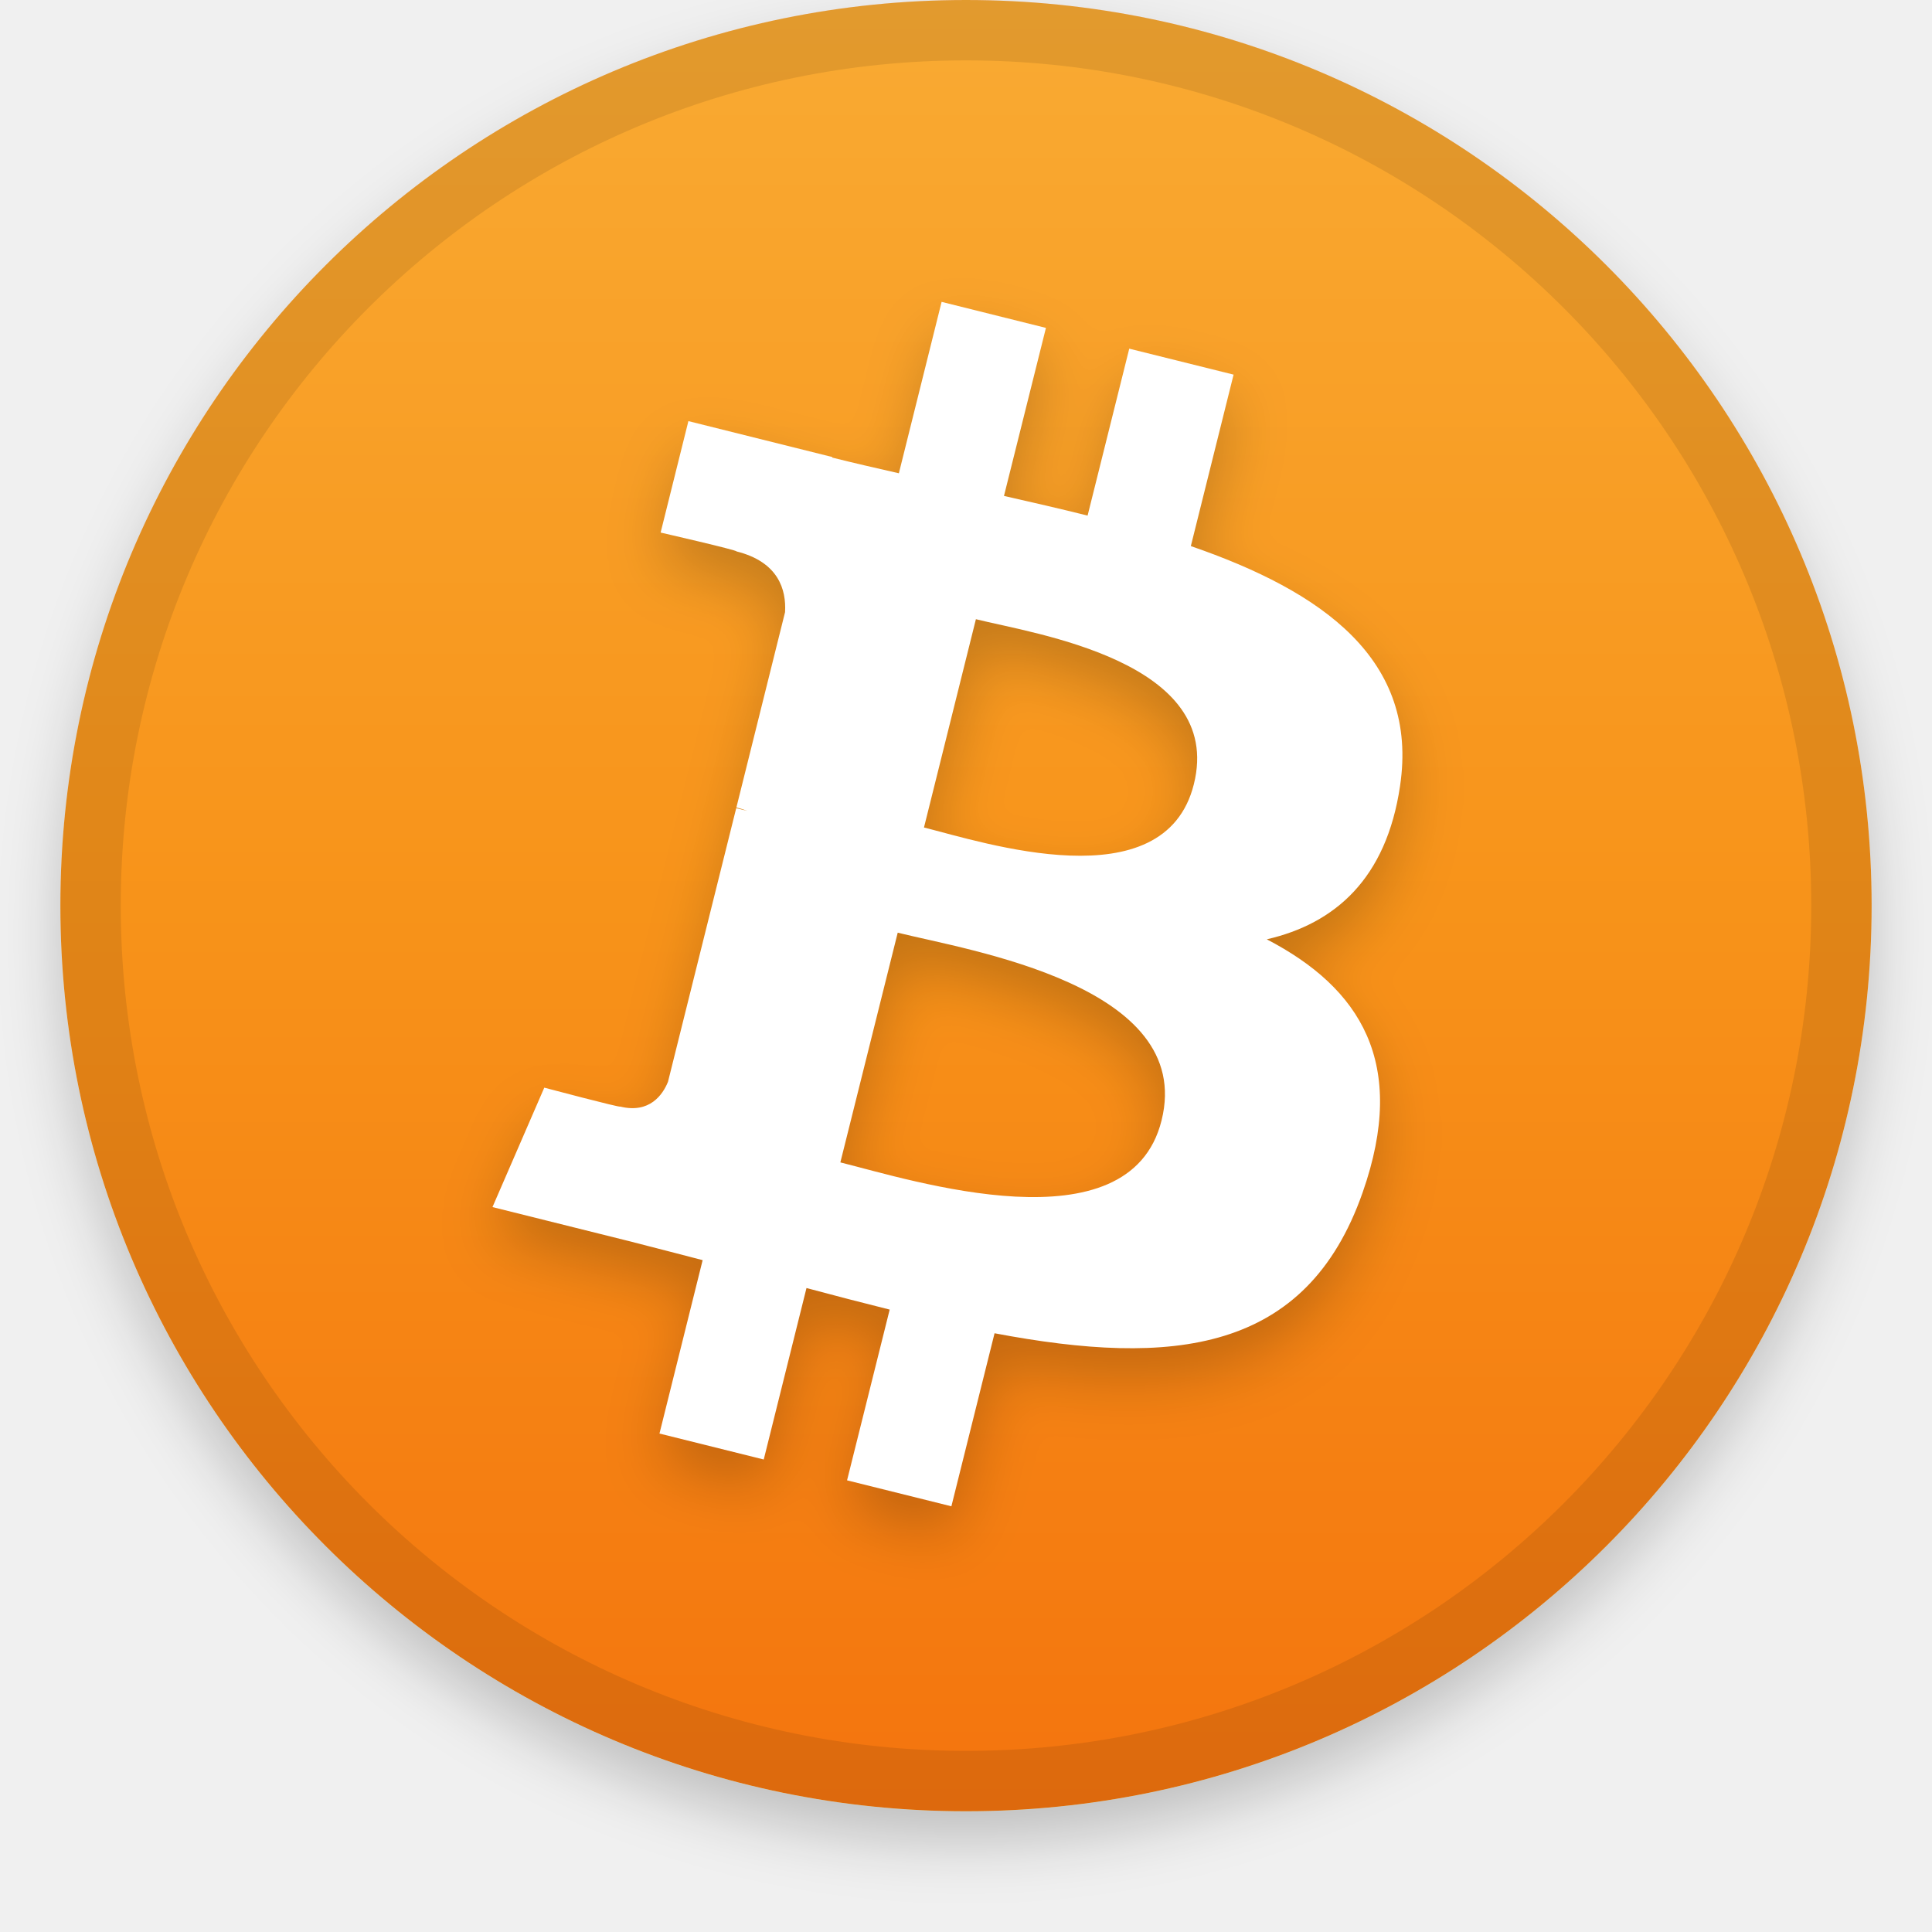
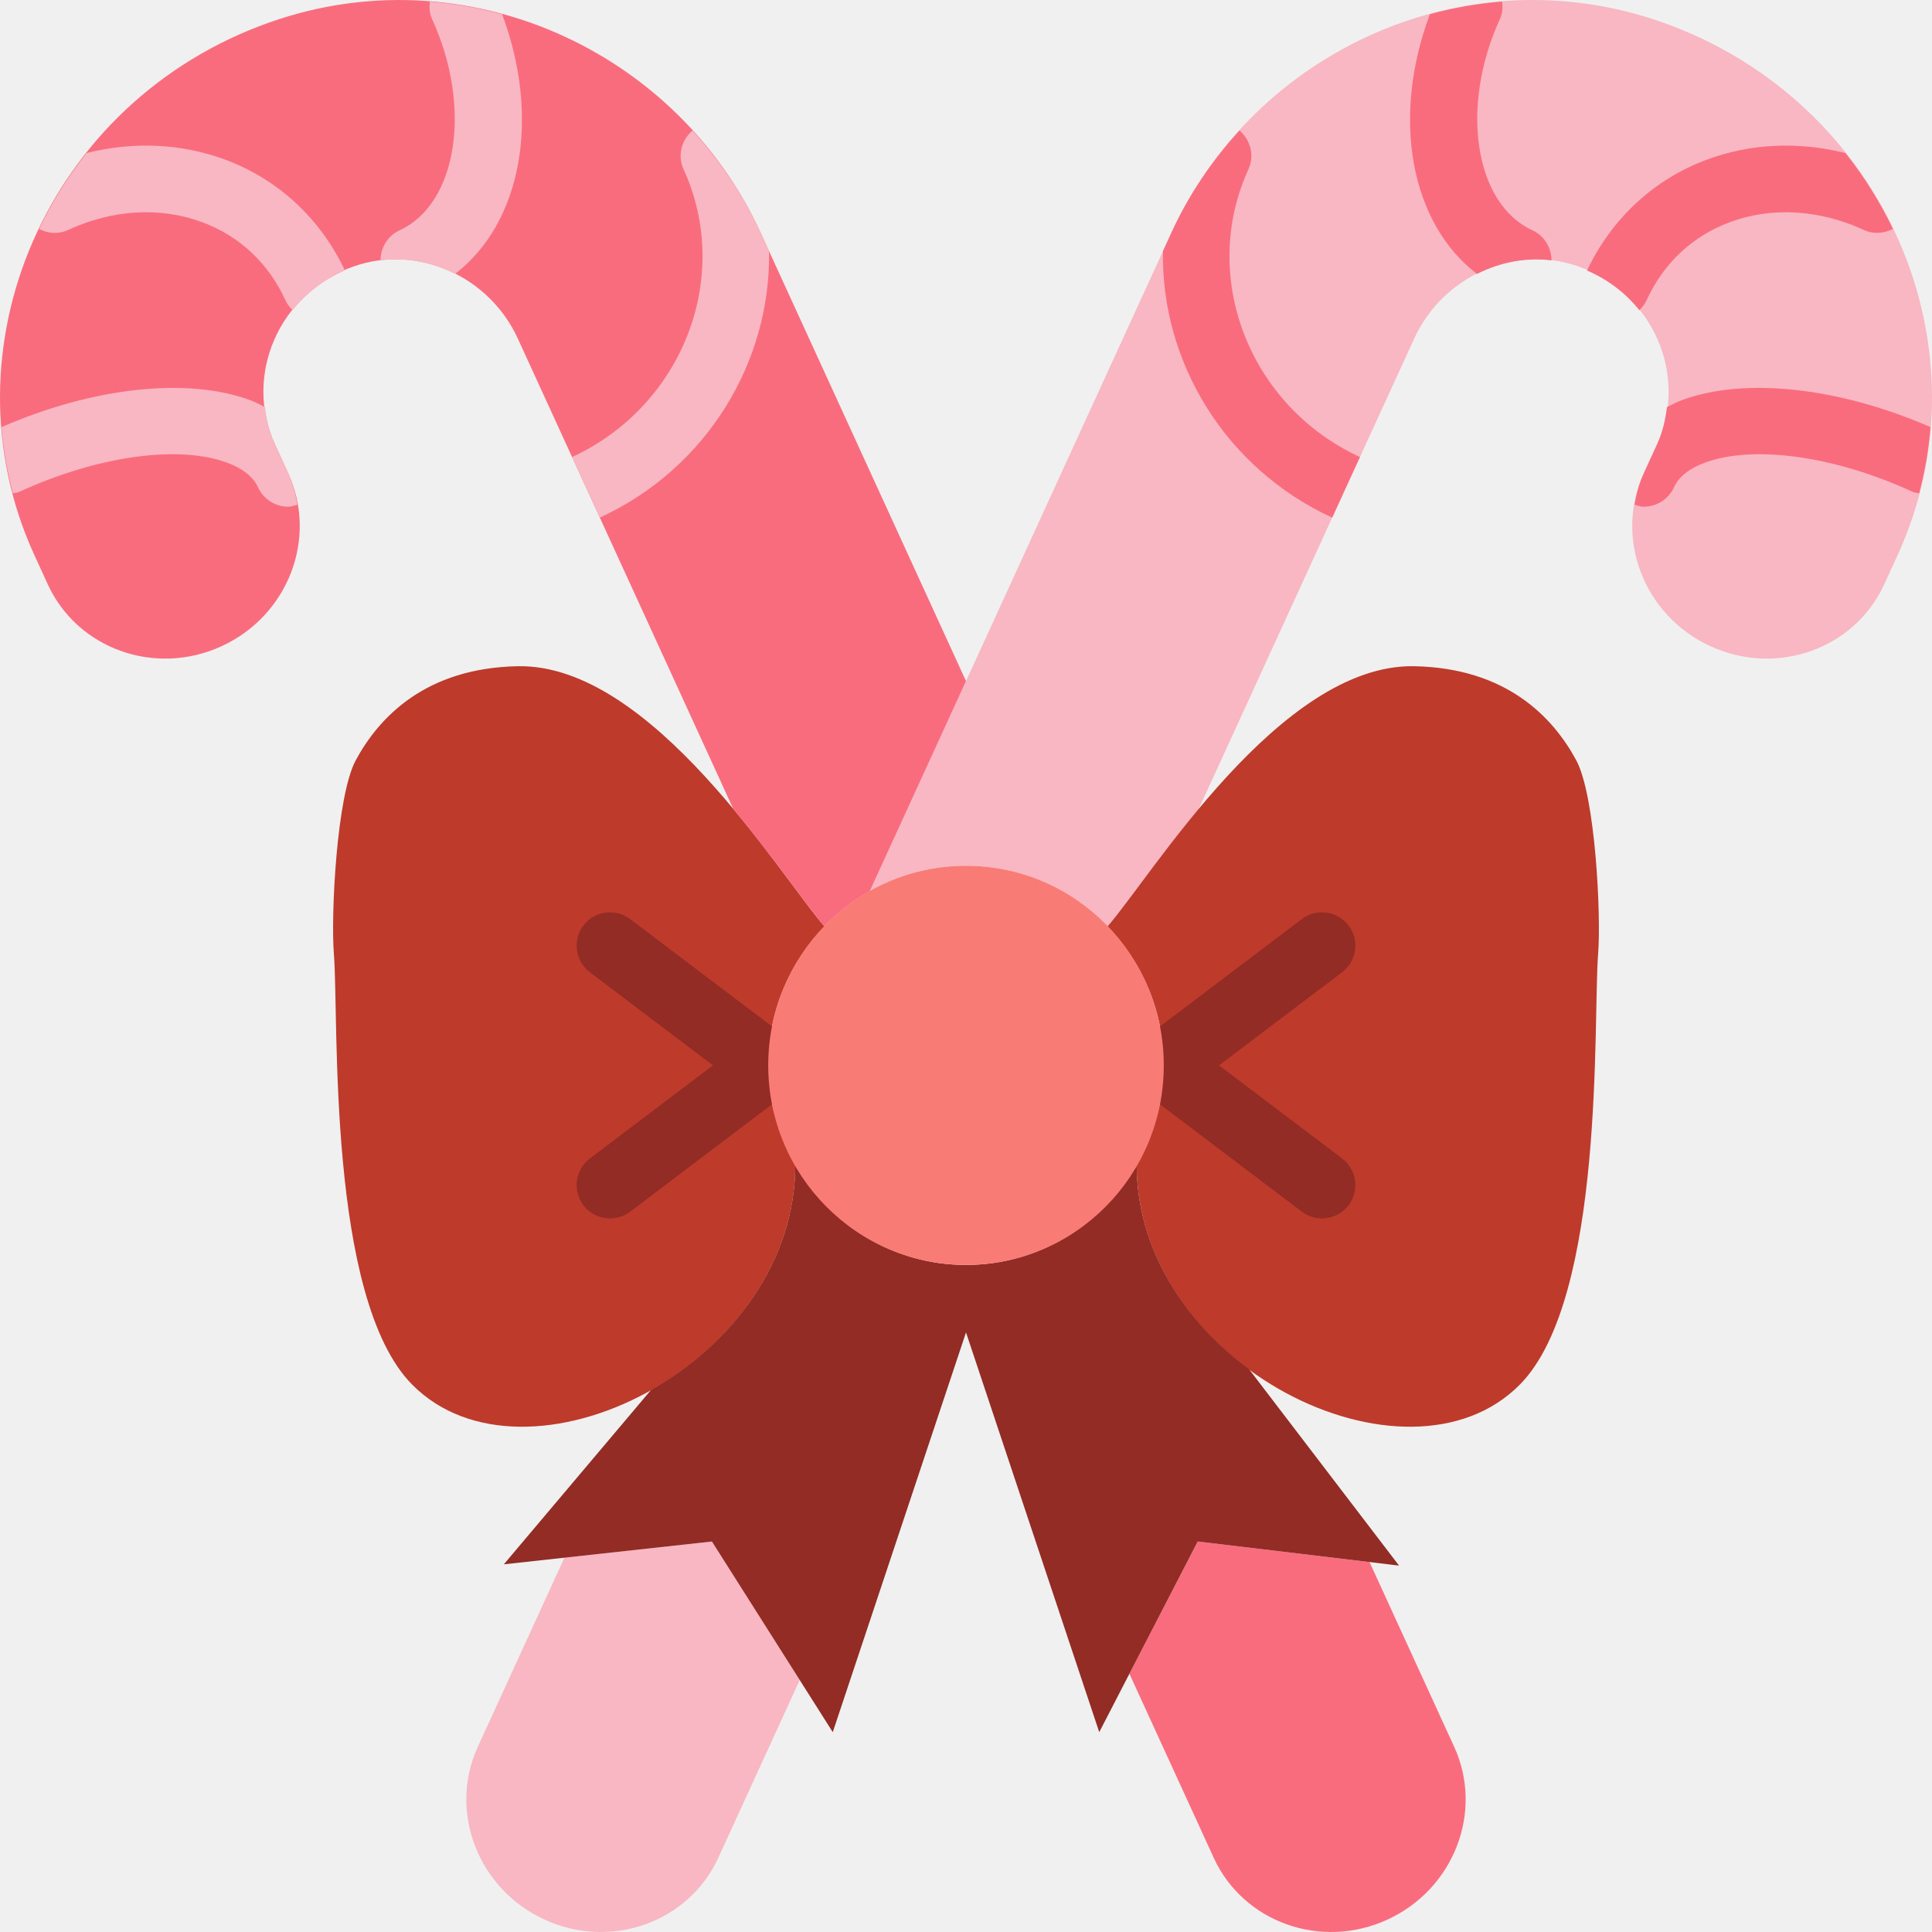
- <svg xmlns="http://www.w3.org/2000/svg" xmlns:xlink="http://www.w3.org/1999/xlink" width="32" height="32" viewBox="0 0 32 32">
-   <defs>
-     <filter id="a" width="111.7%" height="111.7%" x="-5.8%" y="-4.2%" filterUnits="objectBoundingBox">
-       <feOffset dy=".5" in="SourceAlpha" result="shadowOffsetOuter1" />
-       <feGaussianBlur in="shadowOffsetOuter1" result="shadowBlurOuter1" stdDeviation=".5" />
-       <feComposite in="shadowBlurOuter1" in2="SourceAlpha" operator="out" result="shadowBlurOuter1" />
-       <feColorMatrix in="shadowBlurOuter1" values="0 0 0 0 0 0 0 0 0 0 0 0 0 0 0 0 0 0 0.199 0" />
-     </filter>
-     <filter id="d" width="123.2%" height="117.5%" x="-11.6%" y="-6.3%" filterUnits="objectBoundingBox">
-       <feOffset dy=".5" in="SourceAlpha" result="shadowOffsetOuter1" />
-       <feGaussianBlur in="shadowOffsetOuter1" result="shadowBlurOuter1" stdDeviation=".5" />
-       <feColorMatrix in="shadowBlurOuter1" values="0 0 0 0 0 0 0 0 0 0 0 0 0 0 0 0 0 0 0.204 0" />
-     </filter>
-     <linearGradient id="c" x1="50%" x2="50%" y1="0%" y2="100%">
-       <stop offset="0%" stop-color="#FFF" stop-opacity=".5" />
-       <stop offset="100%" stop-opacity=".5" />
-     </linearGradient>
-     <circle id="b" cx="16" cy="15" r="15" />
-     <path id="e" d="M23.189 13.02c.314-2.096-1.283-3.223-3.465-3.975l.708-2.84-1.728-.43-.69 2.765c-.454-.114-.92-.22-1.385-.326l.695-2.783L15.596 5l-.708 2.839c-.376-.086-.746-.17-1.104-.26l.002-.009-2.384-.595-.46 1.846s1.283.294 1.256.312c.7.175.826.638.805 1.006l-.806 3.235c.048.012.11.03.18.057l-.183-.045-1.13 4.532c-.086.212-.303.531-.793.41.018.025-1.256-.313-1.256-.313l-.858 1.978 2.25.561c.418.105.828.215 1.231.318l-.715 2.872 1.727.43.708-2.84c.472.127.93.245 1.378.357l-.706 2.828 1.728.43.715-2.866c2.948.558 5.164.333 6.097-2.333.752-2.146-.037-3.385-1.588-4.192 1.13-.26 1.98-1.003 2.207-2.538zm-3.95 5.538c-.533 2.147-4.148.986-5.32.695l.95-3.805c1.172.293 4.929.872 4.37 3.11zm.535-5.569c-.487 1.953-3.495.96-4.47.717l.86-3.45c.975.243 4.118.696 3.61 2.733z" />
-   </defs>
-   <g fill="none" fill-rule="evenodd">
-     <use fill="#000" filter="url(#a)" xlink:href="#b" />
-     <use fill="#F7931A" xlink:href="#b" />
-     <use fill="url(#c)" style="mix-blend-mode:soft-light" xlink:href="#b" />
-     <circle cx="16" cy="15" r="14.5" stroke="#000" stroke-opacity=".097" />
-     <g fill-rule="nonzero">
-       <use fill="#000" filter="url(#d)" xlink:href="#e" />
-       <use fill="#FFF" fill-rule="evenodd" xlink:href="#e" />
+ <svg xmlns="http://www.w3.org/2000/svg" height="800px" width="800px" version="1.1" id="Layer_1" viewBox="0 0 512.001 512.001" xml:space="preserve">
+   <g>
+     <g>
+       <path style="fill:#F8B7C2;" d="M188.666,408.515l-39.08,4.281l-22.961,50.123c-7.857,17.17,0.035,37.658,17.638,45.771    c17.602,8.121,38.241,0.786,46.098-16.375l21.354-46.618l0.221-0.477L188.666,408.515z" />
+       <path style="fill:#F8B7C2;" d="M440.599,5.942c-51.615-18.3-107.926,7.177-130.154,55.702l-55.693,121.582l-24.241,52.913    c7.548-4.255,16.234-6.691,25.485-6.691c14.733,0,28.019,6.153,37.544,16.022c4.776-5.482,13.312-18.097,24.126-31.055    l0.821-1.801l56.311-122.933c7.433-16.216,26.209-25.141,43.485-19.076c19.827,6.965,29.202,28.928,20.877,47.086l-3.558,7.768    c-7.865,17.17,0.035,37.658,17.629,45.771c17.602,8.121,38.241,0.786,46.106-16.375l3.558-7.777    C527.807,92.709,499.832,26.943,440.599,5.942" />
+     </g>
+     <path style="fill:#F96C7E;" d="M362.942,413.962l-45.533-5.447l-18.105,35.046l0.98,2.136l21.354,46.61   c7.857,17.17,28.504,24.505,46.098,16.384c17.602-8.113,25.494-28.601,17.638-45.771L362.942,413.962z" />
+     <path style="fill:#BE3A2B;" d="M94.267,201.502c6.179-11.467,18.556-24.479,42.946-24.947c35.558-0.68,69.597,55.561,81.267,68.943   c-9.19,9.525-14.892,22.493-14.892,36.837c0,9.613,2.737,18.503,7.177,26.271c0,53.389-71.548,88.585-101.526,58.341   c-22.705-22.908-19.394-97.174-20.754-114.114C87.655,242.506,89.209,210.886,94.267,201.502" />
+     <g>
+       <path style="fill:#922C25;" d="M203.577,291.156c-1.854,0-3.725-0.583-5.323-1.783l-41.931-31.726    c-3.884-2.948-4.652-8.483-1.713-12.367c2.948-3.893,8.466-4.652,12.367-1.721l41.931,31.726    c3.893,2.948,4.661,8.483,1.721,12.376C208.891,289.947,206.252,291.156,203.577,291.156" />
+       <path style="fill:#922C25;" d="M161.664,322.889c-2.675,0-5.314-1.209-7.053-3.496c-2.94-3.893-2.172-9.428,1.721-12.376    l41.931-31.735c3.884-2.931,9.419-2.18,12.367,1.721c2.94,3.884,2.172,9.419-1.713,12.367l-41.931,31.735    C165.389,322.306,163.518,322.889,161.664,322.889" />
+     </g>
+     <path style="fill:#BE3A2B;" d="M417.733,201.502c-6.179-11.467-18.556-24.479-42.946-24.947   c-35.558-0.68-69.597,55.561-81.267,68.943c9.19,9.525,14.892,22.493,14.892,36.837c0,9.613-2.737,18.503-7.177,26.271   c0,53.389,71.548,88.585,101.526,58.341c22.705-22.908,19.394-97.174,20.754-114.114   C424.345,242.506,422.791,210.886,417.733,201.502" />
+     <g>
+       <path style="fill:#922C25;" d="M308.423,291.156c-2.675,0-5.314-1.209-7.053-3.496c-2.94-3.893-2.172-9.428,1.721-12.376    l41.931-31.726c3.884-2.931,9.419-2.172,12.367,1.721c2.94,3.884,2.172,9.419-1.713,12.367l-41.931,31.726    C312.148,290.574,310.276,291.156,308.423,291.156" />
+       <path style="fill:#922C25;" d="M350.336,322.889c-1.854,0-3.725-0.583-5.323-1.783l-41.931-31.735    c-3.884-2.948-4.652-8.483-1.713-12.367c2.948-3.902,8.474-4.652,12.367-1.721l41.931,31.735    c3.893,2.948,4.661,8.483,1.721,12.376C355.65,321.679,353.011,322.889,350.336,322.889" />
+       <path style="fill:#922C25;" d="M301.235,308.607L301.235,308.607c-9.057,15.837-25.812,26.615-45.233,26.615    s-36.184-10.778-45.241-26.615l0,0c0,26.156-17.196,47.881-38.232,59.745l-39.009,46.212l55.146-6.047l32.026,50.52l35.31-105.931    l35.31,105.931l26.094-50.52l53.354,6.382l-39.768-52.074C314.017,350.326,301.235,331.126,301.235,308.607" />
+     </g>
+     <path style="fill:#F97B76;" d="M308.414,282.333c0,29.21-23.464,52.886-52.409,52.886c-28.954,0-52.418-23.676-52.418-52.886   s23.464-52.886,52.418-52.886C284.95,229.447,308.414,253.123,308.414,282.333" />
+     <path style="fill:#F96C7E;" d="M93.714,70.608c17.276-6.065,36.061,2.851,43.494,19.076l56.311,122.933l0.821,1.792   c10.805,12.959,19.341,25.574,24.117,31.064c3.54-3.672,7.592-6.824,12.059-9.34l24.241-52.904l1.245-2.728L201.56,61.648   C179.332,13.123,123.021-12.354,71.397,5.946C12.173,26.938-15.801,92.712,9.101,147.081l3.558,7.768   c7.865,17.161,28.504,24.497,46.106,16.384c17.602-8.113,25.494-28.61,17.629-45.771l-3.558-7.768   C64.521,99.536,73.896,77.564,93.714,70.608" />
+     <g>
+       <path style="fill:#F8B7C2;" d="M59.664,42.303c-11.617-4.299-24.311-4.855-36.732-1.739c-4.961,6.268-9.181,13.003-12.579,20.109    c2.322,1.201,5.094,1.474,7.662,0.282c11.82-5.447,24.426-6.206,35.522-2.092c9.949,3.681,17.611,10.867,22.148,20.789    c0.459,1.006,1.13,1.836,1.871,2.569c3.54-4.458,8.218-8.095,13.859-10.531C84.92,57.928,73.691,47.502,59.664,42.303" />
+       <path style="fill:#F8B7C2;" d="M78.829,133.756c-0.477-2.807-1.192-5.597-2.436-8.298l-3.558-7.768    c-1.457-3.178-2.189-6.488-2.595-9.807c-1.28-0.636-2.516-1.306-3.919-1.827c-16.737-6.197-41.772-3.399-65.916,7.133    c0.459,5.879,1.483,11.741,3.01,17.549c0.583-0.132,1.165-0.15,1.73-0.406c20.533-9.463,42.143-12.509,55.04-7.715    c4.158,1.536,6.912,3.734,8.183,6.515c1.483,3.24,4.687,5.155,8.033,5.155C77.214,134.286,78.026,133.985,78.829,133.756" />
+       <path style="fill:#F8B7C2;" d="M133.07,3.767c-6.241-1.704-12.65-2.825-19.156-3.346c-0.177,1.545-0.097,3.116,0.591,4.634    c10.664,23.27,6.727,48.905-8.589,55.967c-3.213,1.483-5.058,4.652-5.076,7.971c6.903-0.839,13.718,0.547,19.747,3.602    C138.145,59.16,143.389,31.397,133.07,3.767" />
+       <path style="fill:#F8B7C2;" d="M201.556,61.644c-4.626-10.108-10.805-19.138-18.035-27.057c-2.913,2.498-4.043,6.603-2.375,10.258    c13.056,28.522-0.194,62.729-29.546,76.279l7.353,16.049c0.009-0.009,0.018-0.009,0.026-0.009    c28.566-13.171,45.347-41.525,44.826-70.612L201.556,61.644z" />
+     </g>
+     <g>
+       <path style="fill:#F96C7E;" d="M445.681,106.053c-1.404,0.521-2.639,1.192-3.919,1.827c-0.406,3.319-1.139,6.63-2.595,9.816    l-3.566,7.768c-1.236,2.701-1.951,5.482-2.428,8.289c0.803,0.238,1.615,0.53,2.419,0.53c3.354,0,6.559-1.916,8.042-5.155    c1.271-2.781,4.025-4.979,8.174-6.515c12.906-4.793,34.516-1.748,55.049,7.715c0.565,0.256,1.148,0.274,1.73,0.406    c1.527-5.809,2.551-11.67,3.01-17.549C487.435,102.655,462.392,99.856,445.681,106.053" />
+       <path style="fill:#F96C7E;" d="M489.068,40.567c-12.42-3.116-25.114-2.569-36.732,1.739    c-14.027,5.191-25.256,15.625-31.753,29.387c5.641,2.428,10.319,6.065,13.859,10.522c0.742-0.733,1.412-1.554,1.871-2.56    c4.537-9.922,12.2-17.108,22.148-20.789c11.07-4.105,23.684-3.363,35.522,2.092c2.569,1.183,5.332,0.909,7.662-0.291    C498.239,53.561,494.029,46.825,489.068,40.567" />
+       <path style="fill:#F96C7E;" d="M411.161,68.995c-0.018-3.319-1.863-6.497-5.076-7.98c-15.316-7.053-19.262-32.689-8.598-55.958    c0.697-1.518,0.777-3.09,0.6-4.634c-6.515,0.521-12.915,1.642-19.156,3.346c-10.319,27.63-5.076,55.393,12.482,68.829    C397.443,69.542,404.257,68.156,411.161,68.995" />
+       <path style="fill:#F96C7E;" d="M330.853,44.846c1.668-3.655,0.538-7.759-2.375-10.258c-7.23,7.918-13.409,16.949-18.035,27.057    l-2.251,4.908c-0.521,29.087,16.26,57.441,44.827,70.612c0.009,0,0.018,0,0.026,0.009l7.353-16.049    C331.048,107.575,317.797,73.368,330.853,44.846" />
    </g>
  </g>
</svg>
